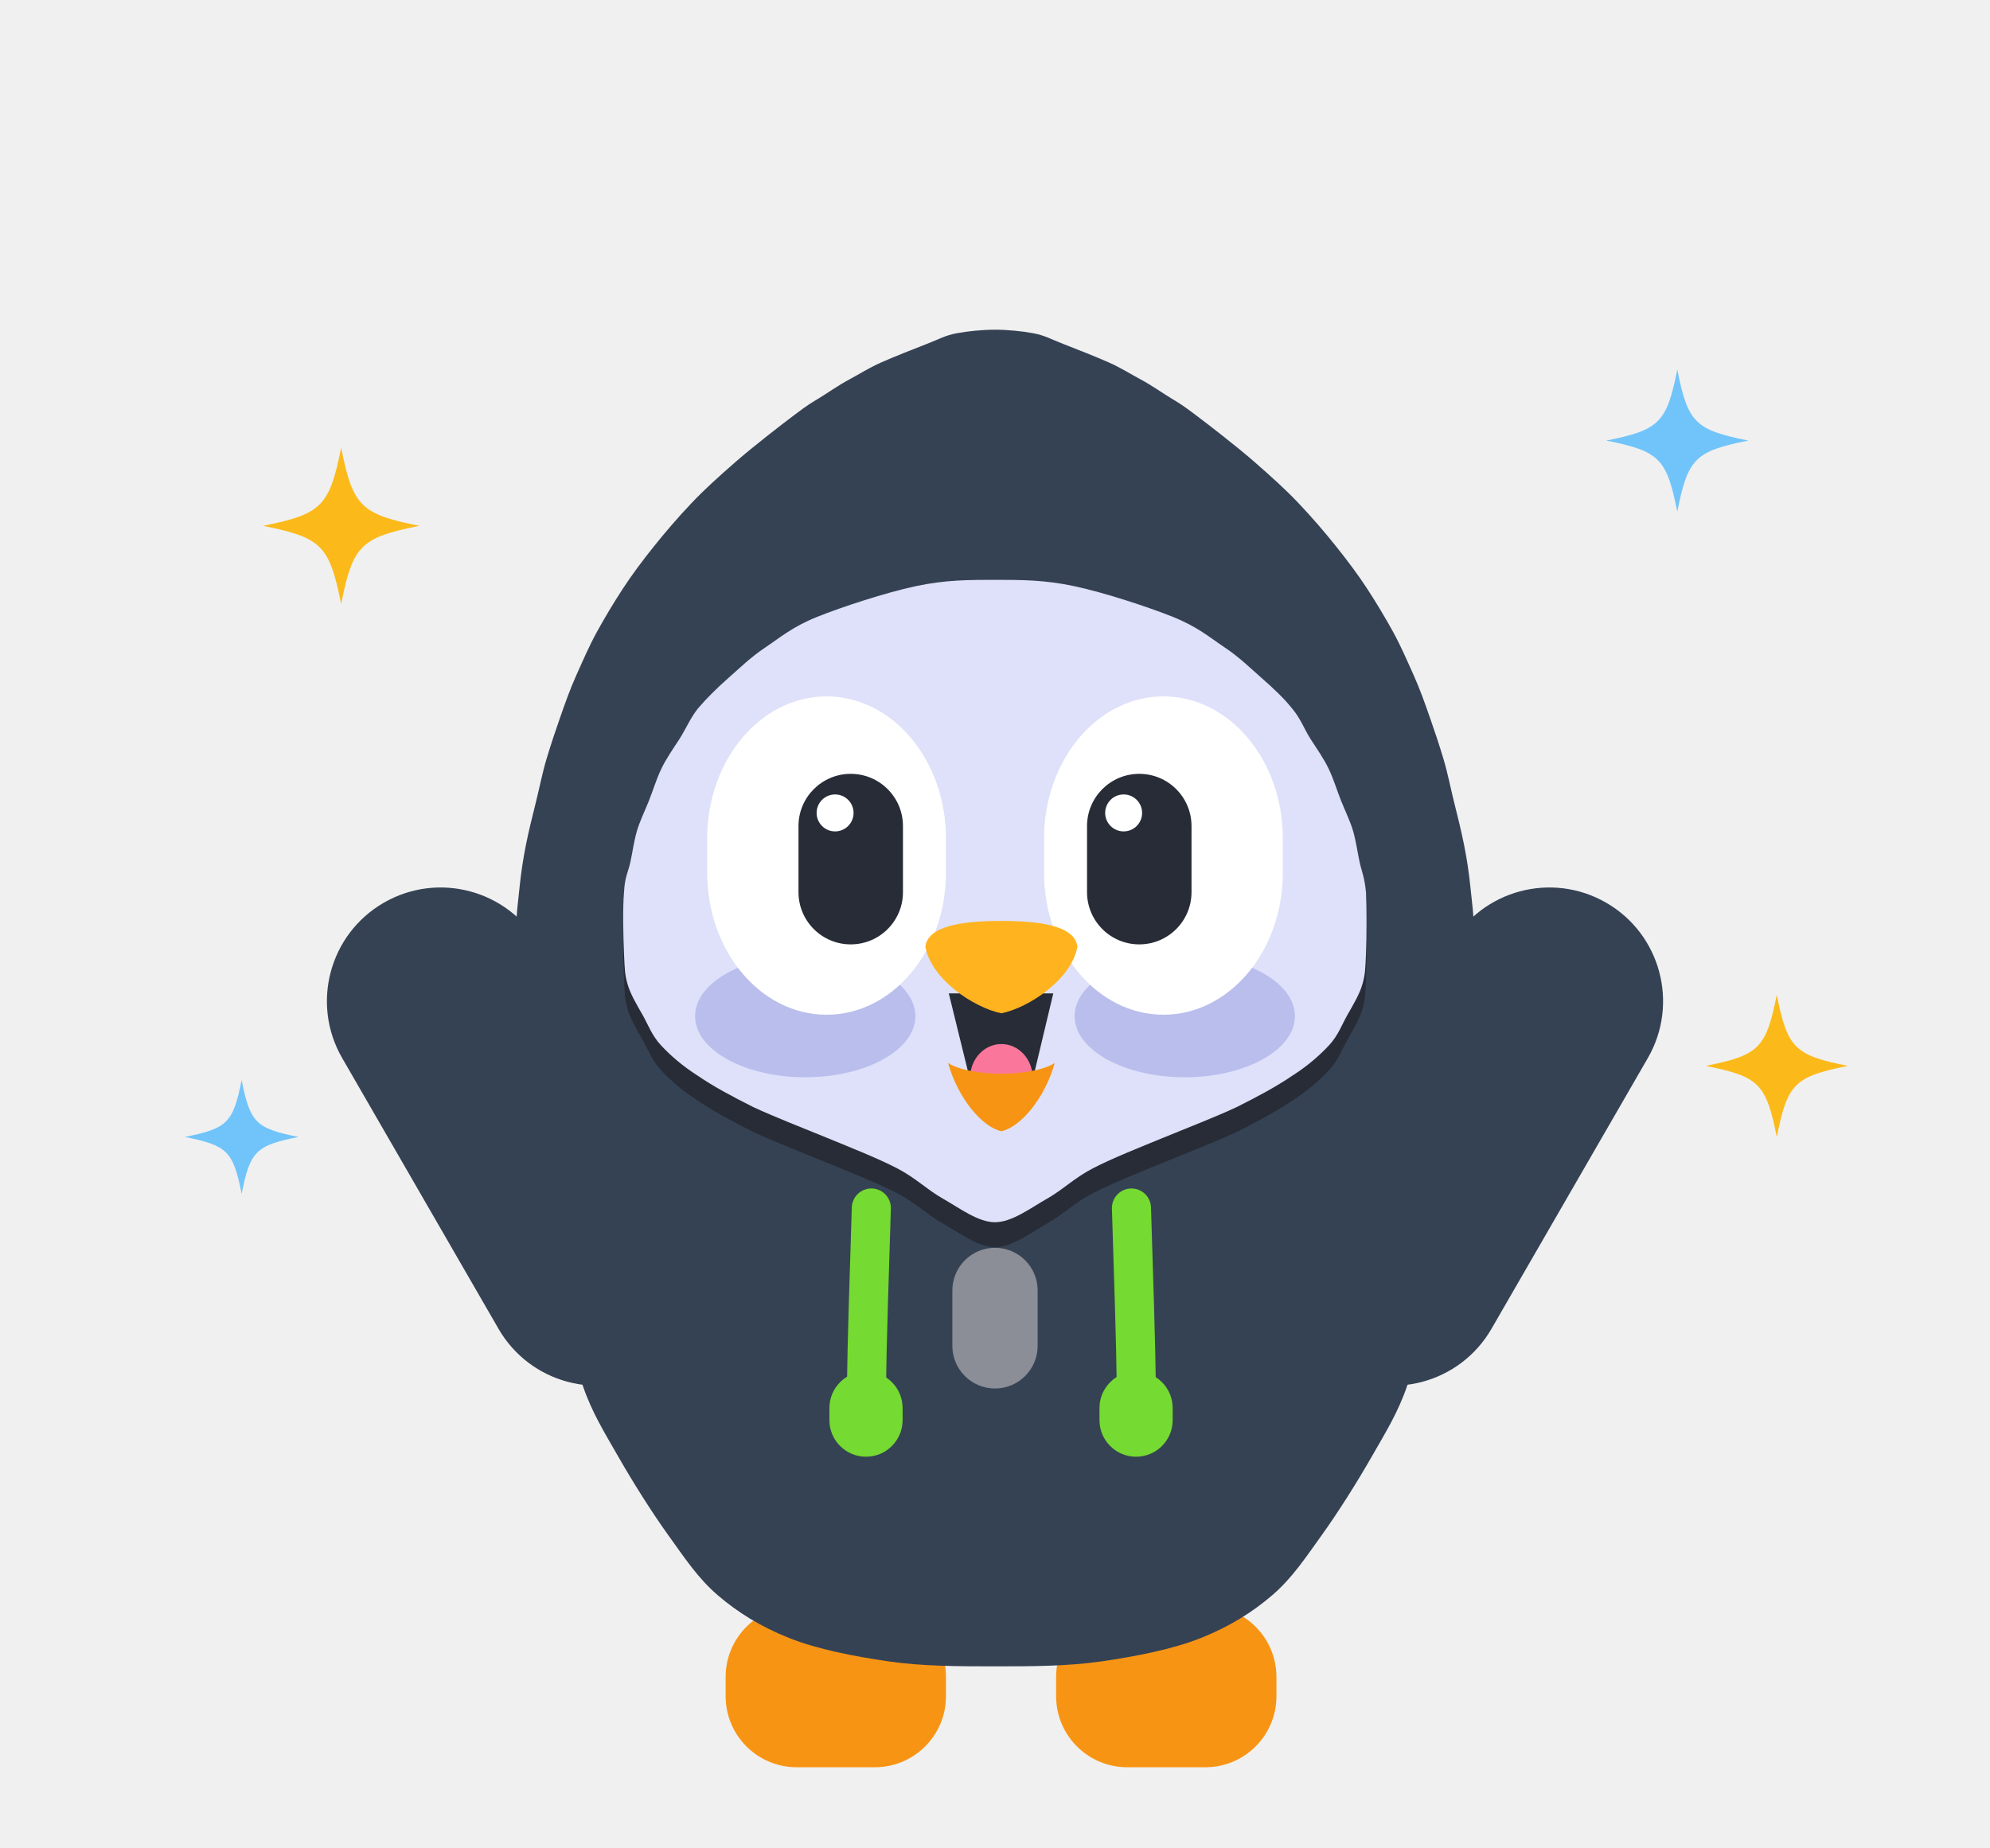
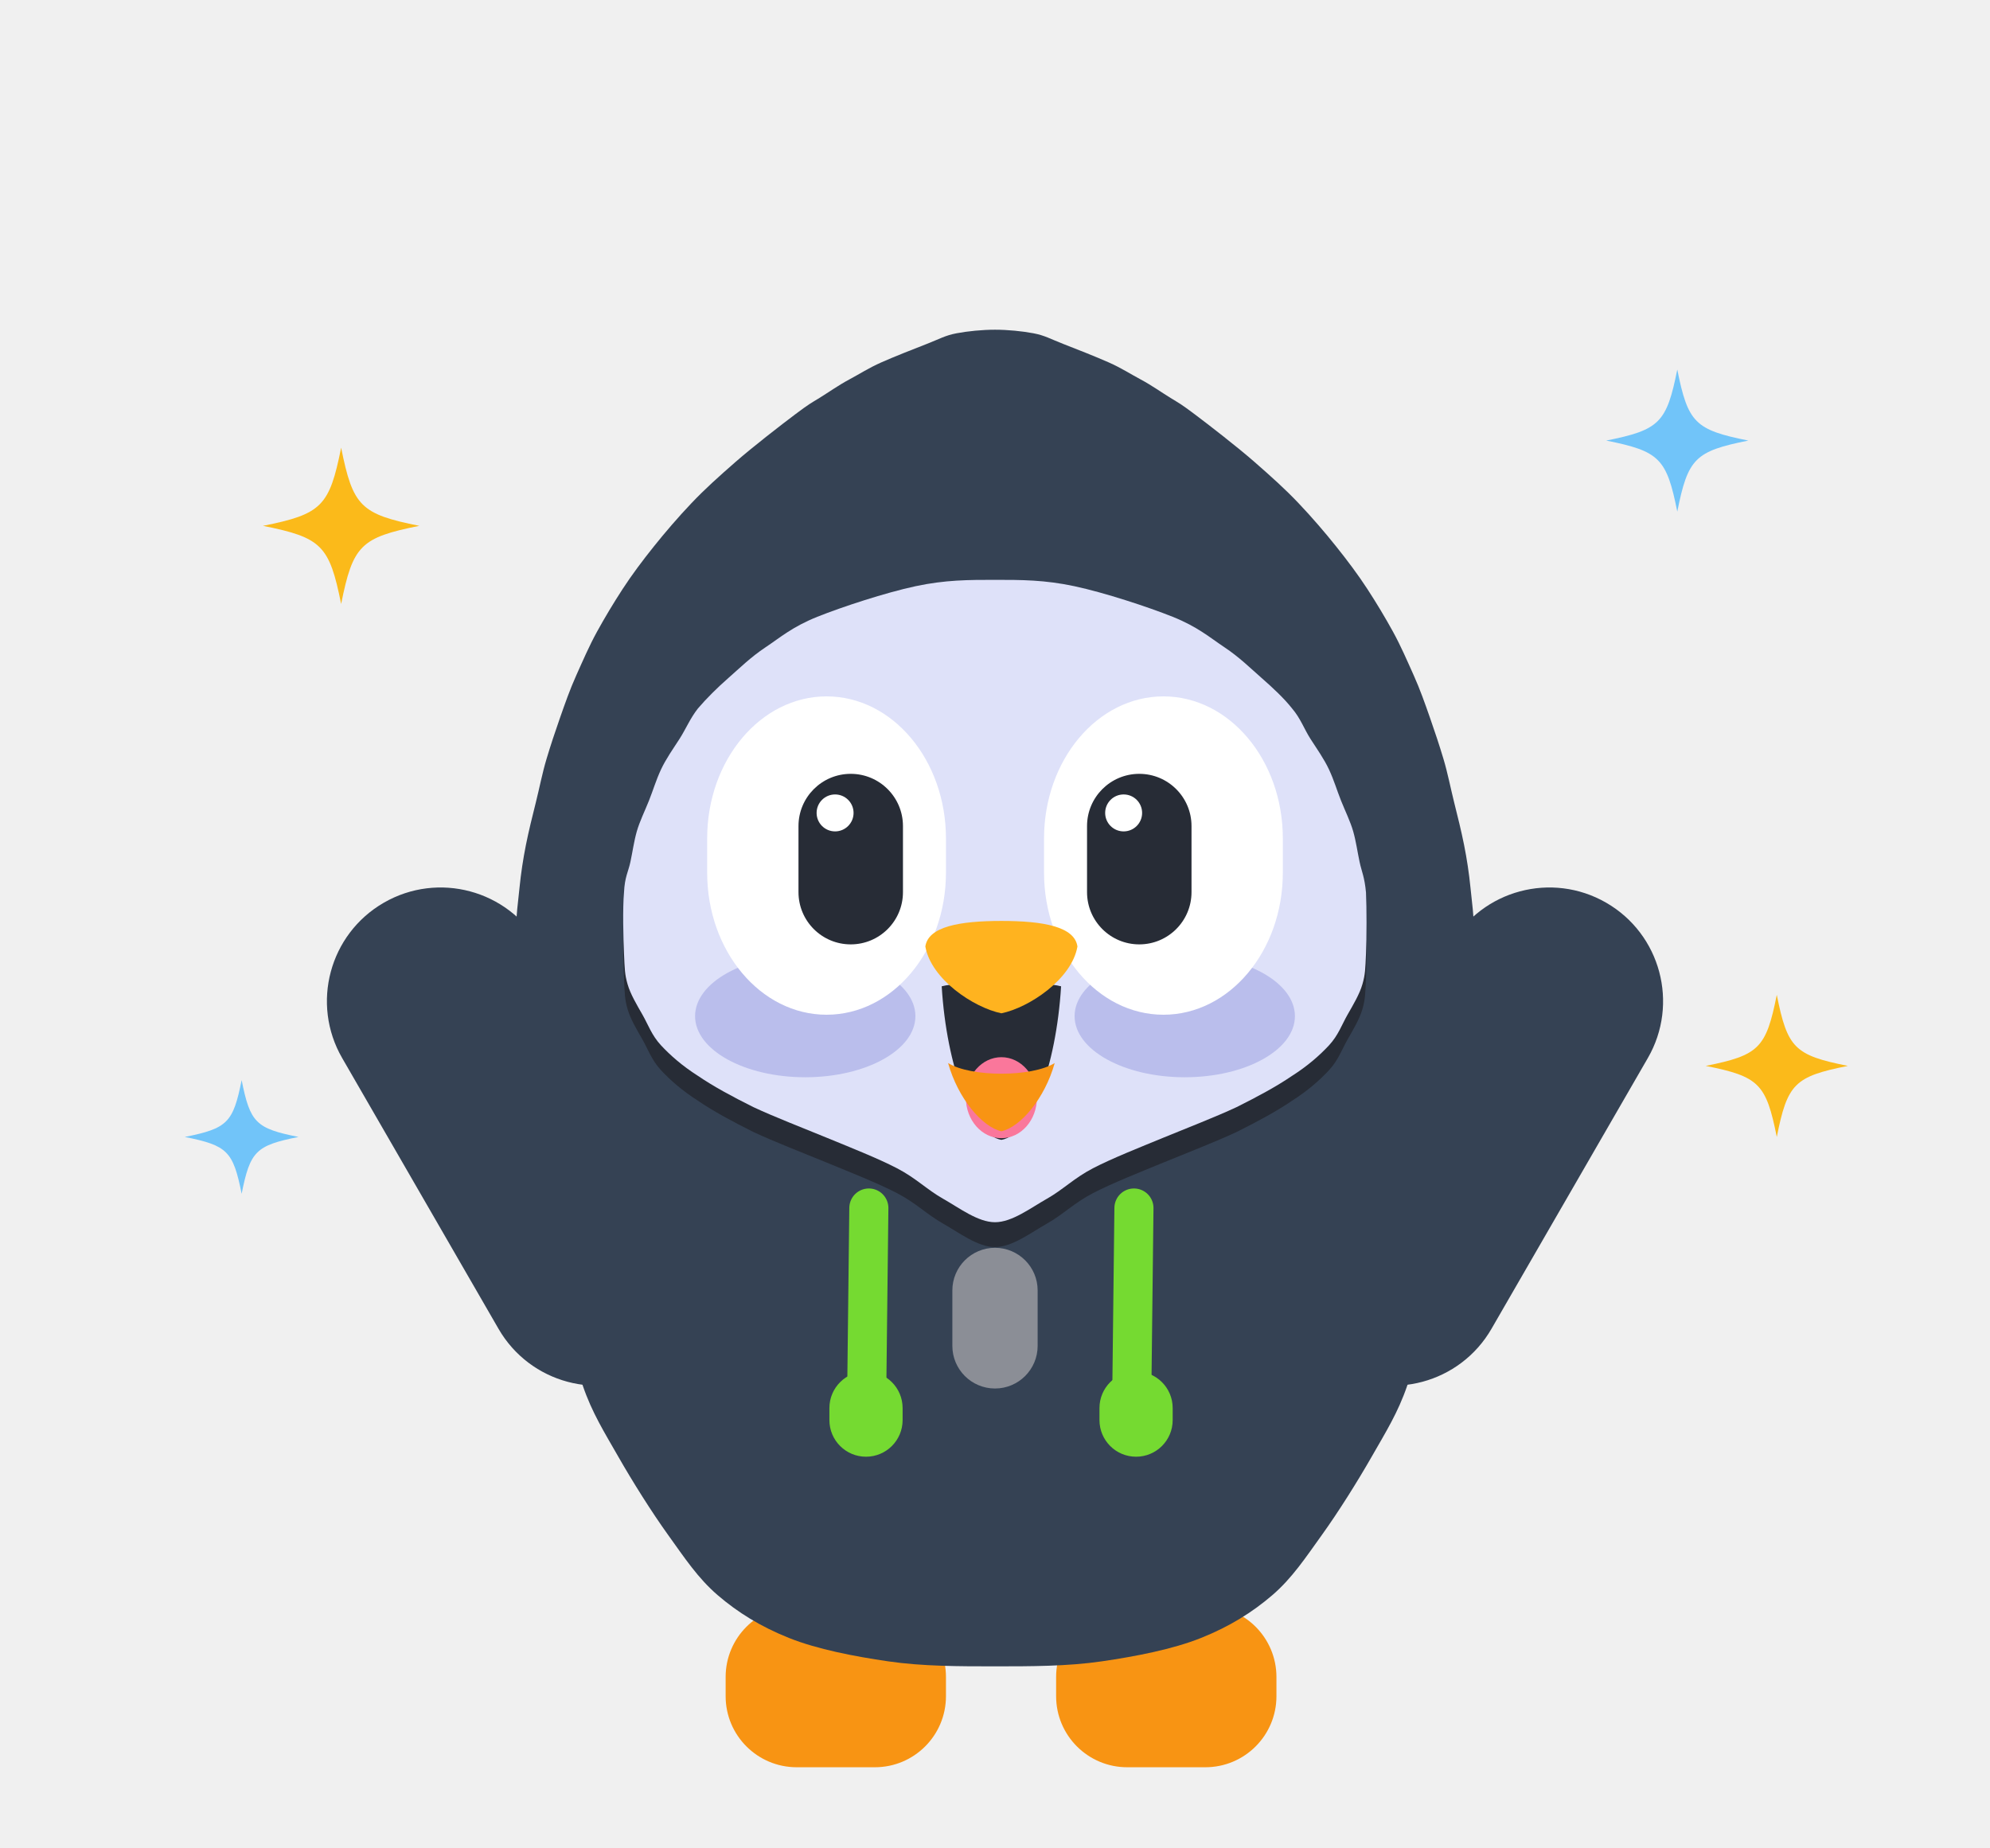
<svg xmlns="http://www.w3.org/2000/svg" viewBox="-40 -40 280 260" aria-hidden="true">
  <style>
  .byte-twinkle { transform-box: fill-box; transform-origin: center; animation: byte-twinkle 1.6s ease-in-out infinite }
  @keyframes byte-twinkle { 0%,100% { transform: scale(1) rotate(0) } 50% { transform: scale(.7) rotate(20deg) } }
  .byte-float { animation: byte-float 2.4s ease-in-out infinite }
  @keyframes byte-float { 0%,100% { transform: translateY(0) } 50% { transform: translateY(-4px) } }
  .byte-smoke { animation: byte-smoke 1.8s ease-out infinite }
  @keyframes byte-smoke { 0% { opacity: 0; transform: translateY(6px) } 25% { opacity: 1 } 100% { opacity: 0; transform: translateY(-10px) } }
  .byte-tear { animation: byte-tear 1.8s ease-in infinite }
  .byte-tear + .byte-tear { animation-delay: .6s }
  @keyframes byte-tear { 0% { opacity: 0; transform: translateY(0) } 15% { opacity: 1; transform: translateY(2px) }
    80% { opacity: 1; transform: translateY(14px) } 100% { opacity: 0; transform: translateY(18px) } }
+   .byte-pop { transform-box: fill-box; transform-origin: center; animation: byte-pop .32s cubic-bezier(.34,1.56,.64,1) both }
+   @keyframes byte-pop { from { opacity: 0; transform: scale(.4) } to { opacity: 1; transform: scale(1) } }
+   .byte-rise { animation: byte-rise .34s cubic-bezier(.34,1.56,.64,1) both }
+   @keyframes byte-rise { from { opacity: 0; transform: translateY(14px) } to { opacity: 1; transform: translateY(0) } }
+   .byte-string { transform-box: fill-box; transform-origin: 50% 0 }
+   .byte-sway .byte-string { animation: byte-sway 3.2s ease-in-out infinite }
+   .byte-sway .byte-string + .byte-string { animation-delay: -1.1s }
+   @keyframes byte-sway { 0%,100% { transform: rotate(2deg) } 50% { transform: rotate(-2deg) } }
+   .byte-swing .byte-string { animation: byte-swing .9s ease-out 2 }
+   .byte-swing .byte-string + .byte-string { animation-delay: .06s }
+   @keyframes byte-swing { 0% { transform: rotate(0) } 20% { transform: rotate(11deg) } 45% { transform: rotate(-8deg) }
+     70% { transform: rotate(4deg) } 100% { transform: rotate(0) } }
  @media (prefers-reduced-motion: reduce) {
-     .byte-twinkle, .byte-float, .byte-smoke, .byte-tear { animation: none }
+     .byte-twinkle, .byte-float, .byte-smoke, .byte-tear, .byte-string, .byte-pop, .byte-rise { animation: none !important }
    .byte-tear { transform: translateY(2px) }
  }
</style>
  <defs>
    <clipPath id="eyeL-R0">
      <rect x="59.5" y="58" width="33.6" height="44.8" rx="16.8" ry="20" />
    </clipPath>
    <clipPath id="eyeR-R0">
      <rect x="106.9" y="58" width="33.6" height="44.8" rx="16.8" ry="20" />
    </clipPath>
  </defs>
  <g>
    <g transform="translate(44 139)">
      <g transform="rotate(60)">
        <rect x="-60" y="-16" width="76" height="32" rx="16" fill="#354254" />
      </g>
    </g>
  </g>
  <g transform="translate(200 0) scale(-1 1)">
    <g transform="translate(44 139)">
      <g transform="rotate(60)">
        <rect x="-60" y="-16" width="76" height="32" rx="16" fill="#354254" />
      </g>
    </g>
  </g>
  <g fill="#F89413">
    <rect x="62.1" y="186" width="31" height="22.7" rx="10" />
    <rect x="108.6" y="186" width="31" height="22.7" rx="10" />
  </g>
  <path fill="#354254" d="M100.0 6.4 C101.8 6.4 103.8 6.6 105.4 6.9 C107.0 7.2 107.8 7.7 109.6 8.4 C111.4 9.1 114.2 10.2 116.0 11.0 C117.8 11.8 119.0 12.6 120.5 13.4 C122.0 14.2 123.4 15.2 124.7 16.0 C126.0 16.8 126.1 16.8 128.1 18.3 C130.1 19.8 134.1 22.9 136.5 25.0 C138.9 27.1 140.8 28.8 142.7 30.8 C144.6 32.8 146.4 34.9 148.0 36.9 C149.6 38.9 151.1 40.9 152.4 42.9 C153.7 44.9 154.9 46.9 156.0 48.9 C157.1 50.9 158.0 53.0 158.9 55.0 C159.8 57.0 160.5 59.0 161.2 61.0 C161.9 63.0 162.5 64.8 163.1 66.8 C163.7 68.8 164.1 70.9 164.6 72.9 C165.1 74.9 165.6 76.9 166.0 78.9 C166.4 80.9 166.7 82.9 166.9 84.9 C167.1 86.9 167.4 89.0 167.4 91.0 C167.4 93.0 167.4 95.0 167.2 97.0 C167.0 99.0 166.6 100.8 166.0 102.8 C165.4 104.8 164.5 106.5 163.9 109.0 C163.3 111.5 162.6 114.8 162.2 118.0 C161.8 121.2 161.8 124.0 161.6 128.0 C161.4 132.0 161.6 137.5 161.0 142.0 C160.4 146.5 159.3 151.2 158.0 155.0 C156.7 158.8 155.0 161.5 153.0 165.0 C151.0 168.5 148.3 172.8 146.0 176.0 C143.7 179.2 141.8 182.1 139.0 184.5 C136.2 186.9 133.0 188.9 129.0 190.5 C125.0 192.1 119.8 193.1 115.0 193.8 C110.2 194.5 105.0 194.5 100.0 194.5 C95.0 194.5 89.8 194.5 85.0 193.8 C80.2 193.1 75.0 192.1 71.0 190.5 C67.0 188.9 63.8 186.9 61.0 184.5 C58.2 182.1 56.3 179.2 54.0 176.0 C51.7 172.8 49.0 168.5 47.0 165.0 C45.0 161.5 43.3 158.8 42.0 155.0 C40.7 151.2 39.6 146.5 39.0 142.0 C38.4 137.5 38.6 132.0 38.4 128.0 C38.2 124.0 38.2 121.2 37.8 118.0 C37.4 114.8 36.7 111.5 36.1 109.0 C35.5 106.5 34.5 104.8 34.0 102.8 C33.5 100.8 33.0 99.0 32.8 97.0 C32.6 95.0 32.5 93.0 32.6 91.0 C32.6 89.0 32.9 86.9 33.1 84.9 C33.3 82.9 33.6 80.9 34.0 78.9 C34.4 76.9 34.9 74.9 35.4 72.9 C35.9 70.9 36.3 68.8 36.9 66.8 C37.5 64.8 38.1 63.0 38.8 61.0 C39.5 59.0 40.2 57.0 41.1 55.0 C42.0 53.0 42.9 50.9 44.0 48.9 C45.1 46.9 46.3 44.9 47.6 42.9 C48.9 40.9 50.4 38.9 52.0 36.9 C53.6 34.9 55.4 32.8 57.3 30.8 C59.2 28.8 61.1 27.1 63.5 25.0 C65.9 22.9 69.9 19.8 71.9 18.3 C73.9 16.8 74.0 16.8 75.3 16.0 C76.6 15.2 78.0 14.2 79.5 13.4 C81.0 12.6 82.2 11.8 84.0 11.0 C85.8 10.2 88.6 9.1 90.4 8.4 C92.2 7.7 93.0 7.2 94.6 6.9 C96.2 6.6 98.2 6.4 100.0 6.4 Z" />
  <path fill="#272C36" transform="translate(0 3.5)" d="M100.0 41.6 C103.7 41.6 107.0 41.6 111.2 42.5 C115.4 43.4 121.5 45.4 125.0 46.8 C128.5 48.2 130.2 49.7 132.3 51.1 C134.4 52.5 135.9 54.0 137.5 55.4 C139.1 56.8 140.7 58.3 141.8 59.7 C143.0 61.1 143.5 62.6 144.4 64.0 C145.3 65.4 146.3 66.8 147.0 68.3 C147.7 69.8 148.1 71.2 148.7 72.7 C149.3 74.2 150.0 75.6 150.4 77.0 C150.8 78.4 151.0 79.9 151.3 81.3 C151.6 82.7 152.0 83.4 152.2 85.6 C152.3 87.8 152.3 92.0 152.2 94.2 C152.1 96.4 152.1 97.1 151.7 98.5 C151.3 99.9 150.4 101.4 149.6 102.8 C148.8 104.2 148.3 105.7 147.0 107.1 C145.7 108.5 144.0 110.0 141.8 111.4 C139.6 112.9 137.0 114.3 134.0 115.8 C131.0 117.2 127.1 118.7 123.7 120.1 C120.3 121.5 116.5 123.0 113.8 124.4 C111.1 125.8 109.6 127.4 107.3 128.7 C105.0 130.0 102.4 132.0 100.0 132.0 C97.6 132.0 95.0 130.0 92.7 128.7 C90.4 127.4 88.9 125.8 86.2 124.4 C83.5 123.0 79.7 121.5 76.3 120.1 C72.9 118.7 69.0 117.2 66.0 115.8 C63.0 114.3 60.4 112.9 58.2 111.4 C56.0 110.0 54.3 108.5 53.0 107.1 C51.7 105.7 51.2 104.2 50.4 102.8 C49.6 101.4 48.7 99.9 48.3 98.5 C47.9 97.1 47.9 96.4 47.8 94.2 C47.7 92.0 47.6 87.8 47.8 85.6 C47.9 83.4 48.4 82.7 48.7 81.3 C49.0 79.9 49.2 78.4 49.6 77.0 C50.0 75.6 50.7 74.2 51.3 72.7 C51.9 71.2 52.3 69.8 53.0 68.3 C53.7 66.8 54.7 65.4 55.6 64.0 C56.5 62.6 57.1 61.1 58.2 59.7 C59.4 58.3 60.9 56.8 62.5 55.4 C64.1 54.0 65.6 52.5 67.7 51.1 C69.8 49.7 71.5 48.2 75.0 46.8 C78.5 45.4 84.6 43.4 88.8 42.5 C93.0 41.6 96.3 41.6 100.0 41.6 Z" />
  <path fill="#DEE1F9" d="M100.0 41.6 C103.7 41.6 107.0 41.6 111.2 42.5 C115.4 43.4 121.5 45.4 125.0 46.8 C128.5 48.2 130.2 49.7 132.3 51.1 C134.4 52.5 135.9 54.0 137.5 55.4 C139.1 56.8 140.7 58.3 141.8 59.7 C143.0 61.1 143.5 62.6 144.4 64.0 C145.3 65.4 146.3 66.8 147.0 68.3 C147.7 69.8 148.1 71.2 148.7 72.7 C149.3 74.2 150.0 75.6 150.4 77.0 C150.8 78.4 151.0 79.9 151.3 81.3 C151.6 82.7 152.0 83.4 152.2 85.6 C152.3 87.8 152.3 92.0 152.2 94.2 C152.1 96.4 152.1 97.1 151.7 98.5 C151.3 99.9 150.4 101.4 149.6 102.8 C148.8 104.2 148.3 105.7 147.0 107.1 C145.7 108.5 144.0 110.0 141.8 111.4 C139.6 112.9 137.0 114.3 134.0 115.8 C131.0 117.2 127.1 118.7 123.7 120.1 C120.3 121.5 116.5 123.0 113.8 124.4 C111.1 125.8 109.6 127.4 107.3 128.7 C105.0 130.0 102.4 132.0 100.0 132.0 C97.6 132.0 95.0 130.0 92.7 128.7 C90.4 127.4 88.9 125.8 86.2 124.4 C83.5 123.0 79.7 121.5 76.3 120.1 C72.9 118.7 69.0 117.2 66.0 115.8 C63.0 114.3 60.4 112.9 58.2 111.4 C56.0 110.0 54.3 108.5 53.0 107.1 C51.7 105.7 51.2 104.2 50.4 102.8 C49.6 101.4 48.7 99.9 48.3 98.5 C47.9 97.1 47.9 96.4 47.8 94.2 C47.7 92.0 47.6 87.8 47.8 85.6 C47.9 83.4 48.4 82.7 48.7 81.3 C49.0 79.9 49.2 78.4 49.6 77.0 C50.0 75.6 50.7 74.2 51.3 72.7 C51.9 71.2 52.3 69.8 53.0 68.3 C53.7 66.8 54.7 65.4 55.6 64.0 C56.5 62.6 57.1 61.1 58.2 59.7 C59.4 58.3 60.9 56.8 62.5 55.4 C64.1 54.0 65.6 52.5 67.7 51.1 C69.8 49.7 71.5 48.2 75.0 46.8 C78.5 45.4 84.6 43.4 88.8 42.5 C93.0 41.6 96.3 41.6 100.0 41.6 Z" />
  <g fill="#BABEEC">
    <ellipse cx="73.3" cy="103" rx="15.5" ry="8.6" />
    <ellipse cx="126.7" cy="103" rx="15.5" ry="8.6" />
  </g>
  <g>
    <rect x="59.5" y="58" width="33.6" height="44.8" rx="16.8" ry="20" fill="#FFFFFF" />
    <g clip-path="url(#eyeL-R0)">
      <g transform="translate(3.4 0.5) translate(76.3 80.4) scale(1) translate(-76.3 -80.4)">
        <rect x="68.95" y="68.4" width="14.7" height="24" rx="7.35" fill="#272C36" />
        <circle cx="74.1" cy="73.9" r="2.6" fill="#FFFFFF" />
      </g>
      <rect x="41.3" y="102.8" width="70" height="70" fill="#DEE1F9" />
      <rect x="41.3" y="-12" width="70" height="70" fill="#BABEEC" transform="rotate(0 76.3 58)" />
    </g>
  </g>
  <g>
    <rect x="106.9" y="58" width="33.6" height="44.8" rx="16.8" ry="20" fill="#FFFFFF" />
    <g clip-path="url(#eyeR-R0)">
      <g transform="translate(-3.4 0.5) translate(123.7 80.4) scale(1) translate(-123.7 -80.4)">
        <rect x="116.35" y="68.4" width="14.7" height="24" rx="7.35" fill="#272C36" />
        <circle cx="121.5" cy="73.9" r="2.6" fill="#FFFFFF" />
      </g>
      <rect x="88.7" y="102.8" width="70" height="70" fill="#DEE1F9" />
      <rect x="88.7" y="-12" width="70" height="70" fill="#BABEEC" transform="rotate(0 123.7 58)" />
    </g>
  </g>
-   <g transform="translate(0 99.8) scale(1 2.375) translate(0 -99.8)" opacity="1">
-     <path d="M93.5 99.8 L108.2 99.8 L104.8 105.8 C103.2 107.2 98.6 107.2 97 105.8 Z" fill="#272C36" />
-     <ellipse cx="100.9" cy="104.8" rx="4.4" ry="2" fill="#FA779B" />
+   <g transform="translate(0 98.8) scale(1 2.375) translate(0 -98.8)" opacity="1">
+     <path d="M92.5 98.8 C95 98.5 106.8 98.5 109.3 98.8 C108.6 103.6 105 107.6 100.9 107.9 C96.8 107.6 93.2 103.6 92.5 98.8 Z" fill="#272C36" />
+     <ellipse cx="100.9" cy="105.4" rx="5" ry="2.4" fill="#FA779B" />
  </g>
  <path d="M93.4 98.6 C96.6 100.6 105.2 100.6 108.4 98.6 C107 103.6 103.6 107.6 100.9 108.2 C98.2 107.6 94.8 103.6 93.4 98.6 Z" fill="#F89413" transform="translate(0 11)" />
  <path d="M90.2 93.2 C90.6 90.4 95 89.6 100.9 89.6 C106.8 89.6 111.2 90.4 111.6 93.2 C110.8 97.8 104.8 101.8 100.9 102.6 C97 101.8 91 97.8 90.2 93.2 Z" fill="#FFB31F" />
-   <g stroke="#75DA31" stroke-width="5.5" stroke-linecap="round" fill="none">
-     <path d="M82.6 130 C82.3 140 82 148 81.9 156" />
-     <path d="M119.2 130 C119.5 140 119.8 148 119.9 156" />
-   </g>
-   <g fill="#75DA31">
-     <rect x="76.7" y="153" width="10.3" height="12" rx="5.15" />
-     <rect x="114.7" y="153" width="10.3" height="12" rx="5.15" />
+   <g>
+     <g class="byte-string">
+       <path d="M82.25 130 L81.95 156" stroke="#75DA31" stroke-width="5.5" stroke-linecap="round" fill="none" />
+       <rect x="76.7" y="153" width="10.3" height="12" rx="5.15" fill="#75DA31" />
+     </g>
+     <g class="byte-string">
+       <path d="M119.55 130 L119.25 156" stroke="#75DA31" stroke-width="5.5" stroke-linecap="round" fill="none" />
+       <rect x="114.7" y="153" width="10.3" height="12" rx="5.15" fill="#75DA31" />
+     </g>
  </g>
  <rect x="94" y="135.6" width="12" height="19.8" rx="6" fill="#8B8E96" />
  <g>
    <g transform="translate(8 34) scale(1.1)">
      <path class="byte-twinkle" style="animation-delay:0s" fill="#FBBA1A" d="M0 -10 C1.5 -2.5 2.5 -1.5 10 0 C2.5 1.5 1.5 2.5 0 10 C-1.5 2.5 -2.5 1.5 -10 0 C-2.5 -1.5 -1.5 -2.5 0 -10 Z" />
    </g>
    <g transform="translate(196 22) scale(1)">
      <path class="byte-twinkle" style="animation-delay:0.4s" fill="#71C4F9" d="M0 -10 C1.5 -2.5 2.5 -1.5 10 0 C2.5 1.5 1.5 2.5 0 10 C-1.5 2.5 -2.5 1.5 -10 0 C-2.5 -1.5 -1.5 -2.5 0 -10 Z" />
    </g>
    <g transform="translate(-6 120) scale(0.8)">
      <path class="byte-twinkle" style="animation-delay:0.8s" fill="#71C4F9" d="M0 -10 C1.5 -2.5 2.5 -1.5 10 0 C2.5 1.5 1.5 2.5 0 10 C-1.5 2.5 -2.5 1.5 -10 0 C-2.5 -1.5 -1.5 -2.5 0 -10 Z" />
    </g>
    <g transform="translate(210 110) scale(1)">
      <path class="byte-twinkle" style="animation-delay:0.2s" fill="#FBBA1A" d="M0 -10 C1.5 -2.5 2.5 -1.5 10 0 C2.5 1.5 1.5 2.5 0 10 C-1.5 2.5 -2.5 1.5 -10 0 C-2.5 -1.5 -1.5 -2.5 0 -10 Z" />
    </g>
  </g>
</svg>
